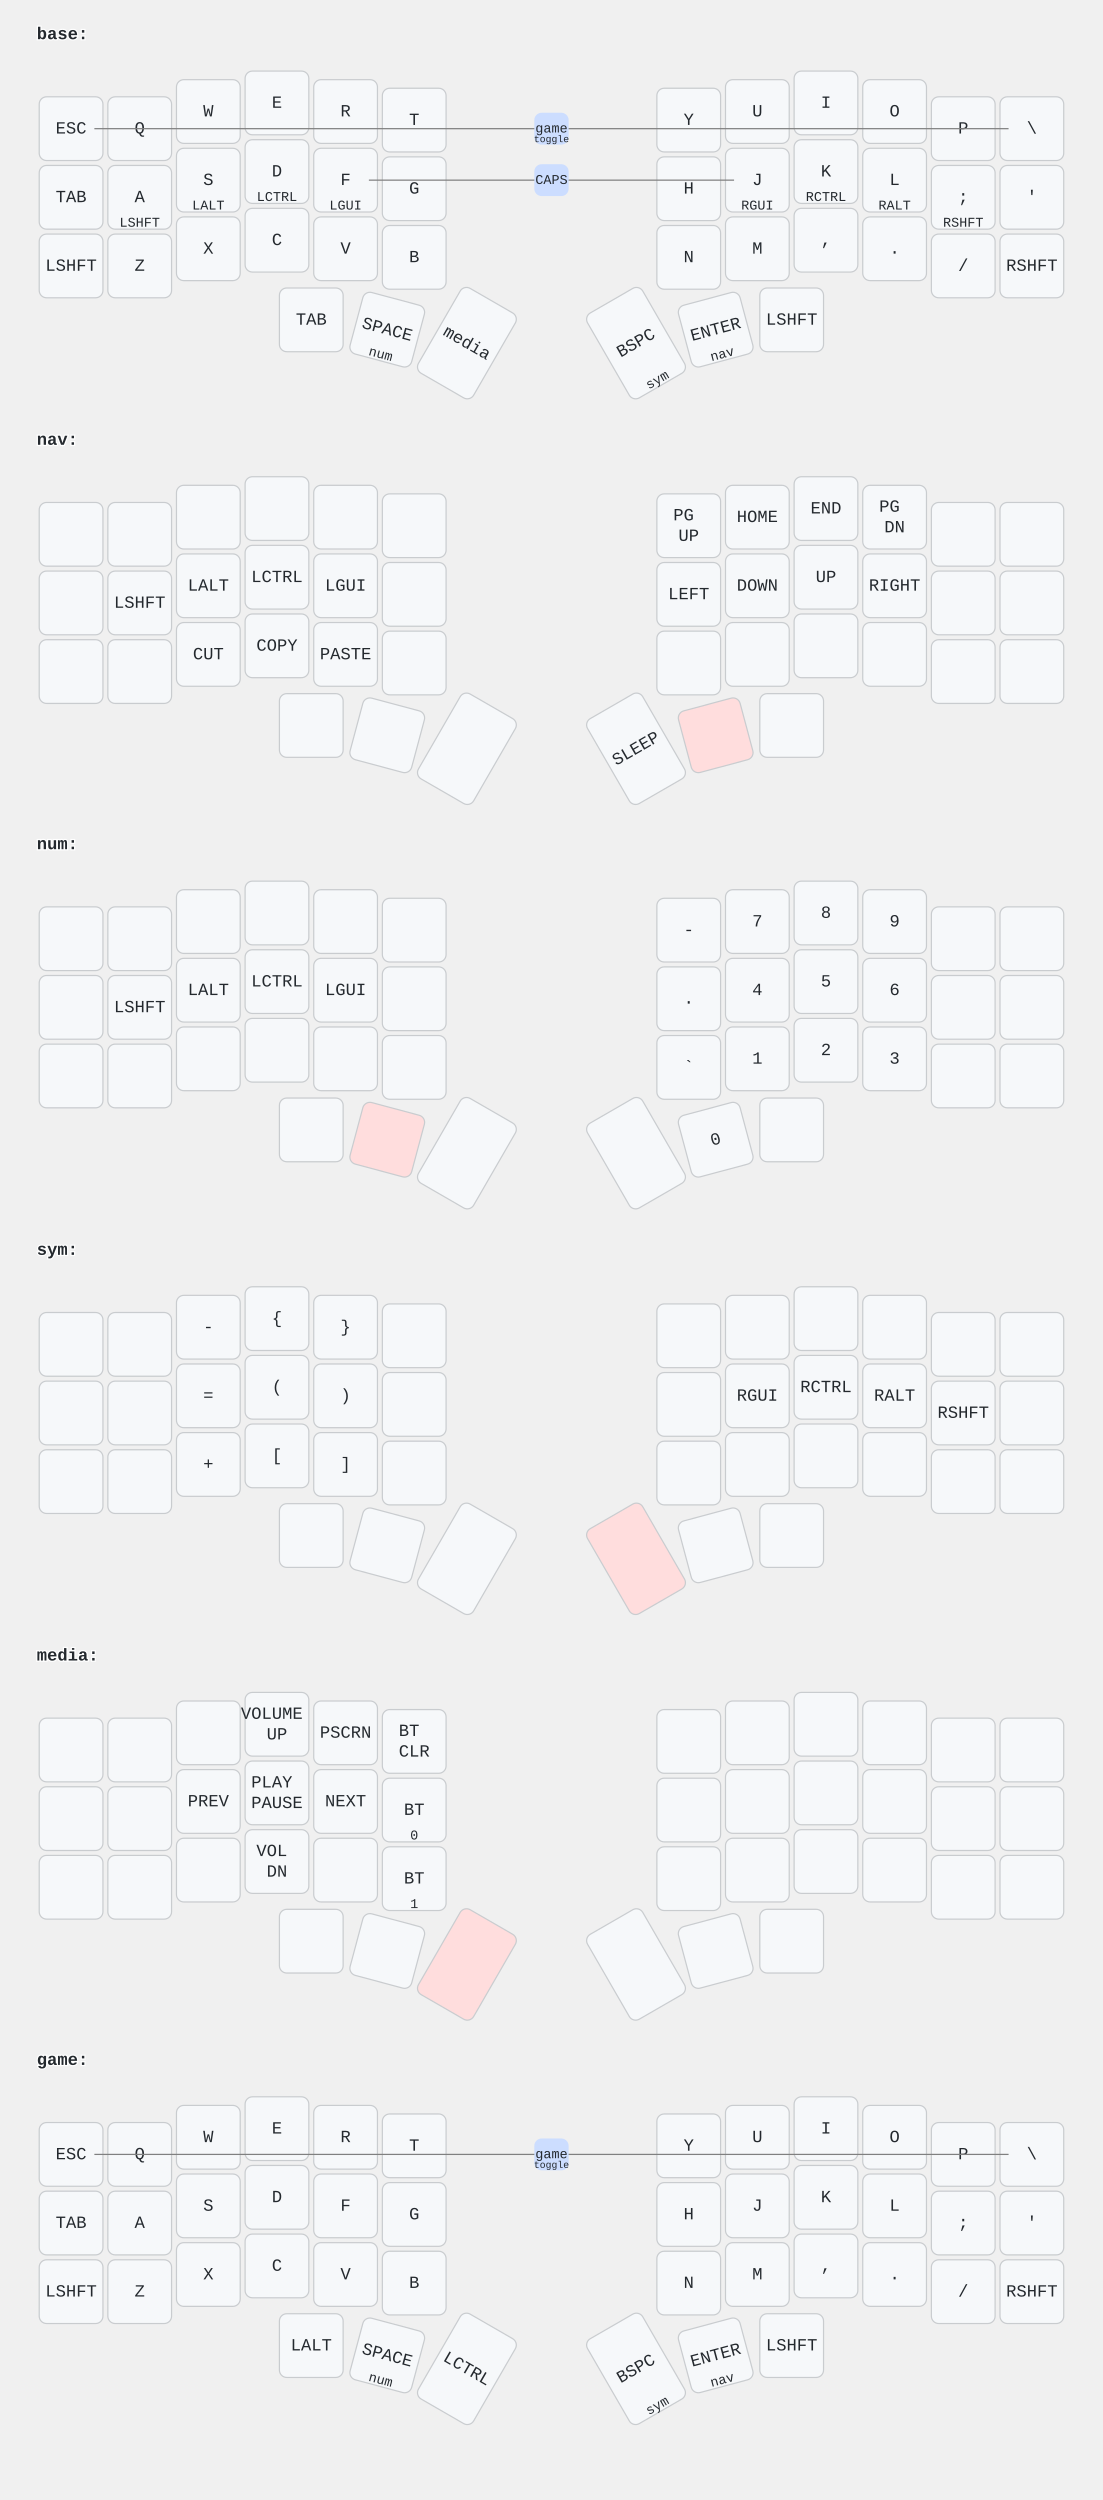
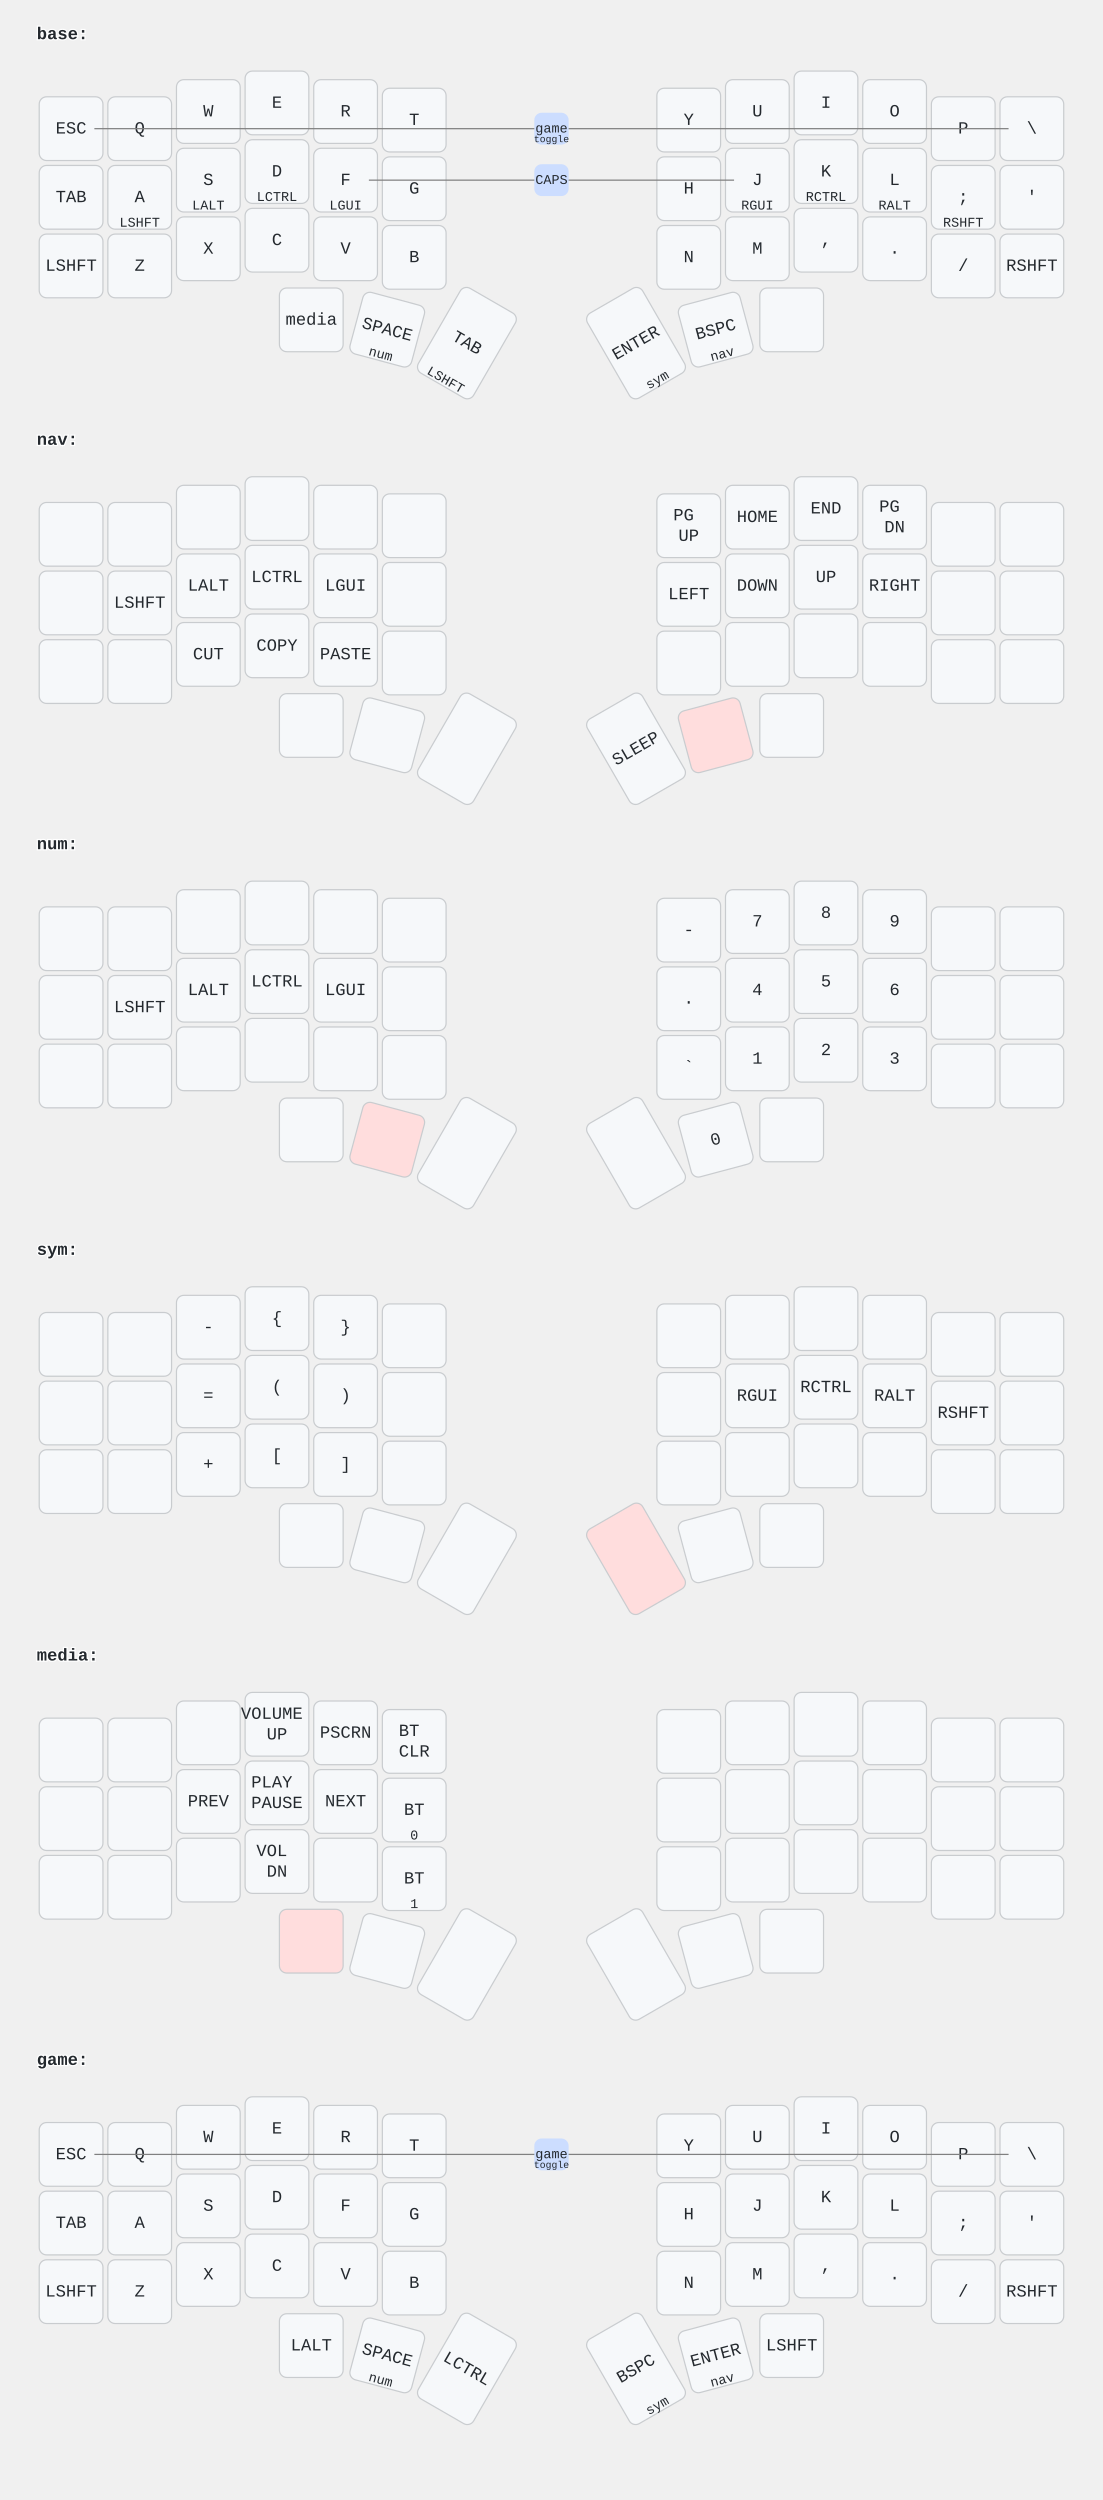
<svg xmlns="http://www.w3.org/2000/svg" width="900" height="2040" viewBox="0 0 900 2040" class="keymap">
  <style>/* inherit to force styles through use tags */
svg path {
    fill: inherit;
}

/* font and background color specifications */
svg.keymap {
    font-family: SFMono-Regular,Consolas,Liberation Mono,Menlo,monospace;
    font-size: 14px;
    font-kerning: normal;
    text-rendering: optimizeLegibility;
    fill: #24292e;
}

/* default key styling */
rect.key {
    fill: #f6f8fa;
    stroke: #c9cccf;
    stroke-width: 1;
}

/* default key side styling, only used is draw_key_sides is set */
rect.side {
    filter: brightness(90%);
}

/* color accent for combo boxes */
rect.combo, rect.combo-separate {
    fill: #cdf;
}

/* color accent for held keys */
rect.held, rect.combo.held {
    fill: #fdd;
}

/* color accent for ghost (optional) keys */
rect.ghost, rect.combo.ghost {
    stroke-dasharray: 4, 4;
    stroke-width: 2;
}

text {
    text-anchor: middle;
    dominant-baseline: middle;
}

/* styling for layer labels */
text.label {
    font-weight: bold;
    text-anchor: start;
    stroke: white;
    stroke-width: 2;
    paint-order: stroke;
}

/* styling for combo tap, and key hold/shifted label text */
text.combo, text.hold, text.shifted {
    font-size: 11px;
}

text.hold {
    text-anchor: middle;
    dominant-baseline: auto;
}

text.shifted {
    text-anchor: middle;
    dominant-baseline: hanging;
}

/* styling for hold/shifted label text in combo box */
text.combo.hold, text.combo.shifted {
    font-size: 8px;
}

/* lighter symbol for transparent keys */
text.trans {
    fill: #7b7e81;
}

/* styling for combo dendrons */
path.combo {
    stroke-width: 1;
    stroke: gray;
    fill: none;
}

/* Start Tabler Icons Cleanup */
/* cannot use height/width with glyphs */
.icon-tabler &gt; path {
    fill: inherit;
    stroke: inherit;
    stroke-width: 2;
}
/* hide tabler's default box */
.icon-tabler &gt; path[stroke="none"][fill="none"] {
    visibility: hidden;
}
/* End Tabler Icons Cleanup */
</style>
  <g transform="translate(30, 0)" class="layer-base">
    <text x="0" y="28" class="label">base:</text>
    <g transform="translate(0, 56)">
      <g transform="translate(28, 49)" class="key keypos-0">
        <rect rx="6" ry="6" x="-26" y="-26" width="52" height="52" class="key" />
        <text x="0" y="0" class="key tap">ESC</text>
      </g>
      <g transform="translate(84, 49)" class="key keypos-1">
        <rect rx="6" ry="6" x="-26" y="-26" width="52" height="52" class="key" />
        <text x="0" y="0" class="key tap">Q</text>
      </g>
      <g transform="translate(140, 35)" class="key keypos-2">
        <rect rx="6" ry="6" x="-26" y="-26" width="52" height="52" class="key" />
        <text x="0" y="0" class="key tap">W</text>
      </g>
      <g transform="translate(196, 28)" class="key keypos-3">
        <rect rx="6" ry="6" x="-26" y="-26" width="52" height="52" class="key" />
        <text x="0" y="0" class="key tap">E</text>
      </g>
      <g transform="translate(252, 35)" class="key keypos-4">
        <rect rx="6" ry="6" x="-26" y="-26" width="52" height="52" class="key" />
        <text x="0" y="0" class="key tap">R</text>
      </g>
      <g transform="translate(308, 42)" class="key keypos-5">
        <rect rx="6" ry="6" x="-26" y="-26" width="52" height="52" class="key" />
        <text x="0" y="0" class="key tap">T</text>
      </g>
      <g transform="translate(532, 42)" class="key keypos-6">
        <rect rx="6" ry="6" x="-26" y="-26" width="52" height="52" class="key" />
        <text x="0" y="0" class="key tap">Y</text>
      </g>
      <g transform="translate(588, 35)" class="key keypos-7">
        <rect rx="6" ry="6" x="-26" y="-26" width="52" height="52" class="key" />
        <text x="0" y="0" class="key tap">U</text>
      </g>
      <g transform="translate(644, 28)" class="key keypos-8">
        <rect rx="6" ry="6" x="-26" y="-26" width="52" height="52" class="key" />
        <text x="0" y="0" class="key tap">I</text>
      </g>
      <g transform="translate(700, 35)" class="key keypos-9">
        <rect rx="6" ry="6" x="-26" y="-26" width="52" height="52" class="key" />
        <text x="0" y="0" class="key tap">O</text>
      </g>
      <g transform="translate(756, 49)" class="key keypos-10">
        <rect rx="6" ry="6" x="-26" y="-26" width="52" height="52" class="key" />
        <text x="0" y="0" class="key tap">P</text>
      </g>
      <g transform="translate(812, 49)" class="key keypos-11">
        <rect rx="6" ry="6" x="-26" y="-26" width="52" height="52" class="key" />
        <text x="0" y="0" class="key tap">\</text>
      </g>
      <g transform="translate(28, 105)" class="key keypos-12">
        <rect rx="6" ry="6" x="-26" y="-26" width="52" height="52" class="key" />
        <text x="0" y="0" class="key tap">TAB</text>
      </g>
      <g transform="translate(84, 105)" class="key keypos-13">
        <rect rx="6" ry="6" x="-26" y="-26" width="52" height="52" class="key" />
        <text x="0" y="0" class="key tap">A</text>
        <text x="0" y="24" class="key hold">LSHFT</text>
      </g>
      <g transform="translate(140, 91)" class="key keypos-14">
        <rect rx="6" ry="6" x="-26" y="-26" width="52" height="52" class="key" />
        <text x="0" y="0" class="key tap">S</text>
        <text x="0" y="24" class="key hold">LALT</text>
      </g>
      <g transform="translate(196, 84)" class="key keypos-15">
        <rect rx="6" ry="6" x="-26" y="-26" width="52" height="52" class="key" />
        <text x="0" y="0" class="key tap">D</text>
        <text x="0" y="24" class="key hold">LCTRL</text>
      </g>
      <g transform="translate(252, 91)" class="key keypos-16">
        <rect rx="6" ry="6" x="-26" y="-26" width="52" height="52" class="key" />
        <text x="0" y="0" class="key tap">F</text>
        <text x="0" y="24" class="key hold">LGUI</text>
      </g>
      <g transform="translate(308, 98)" class="key keypos-17">
        <rect rx="6" ry="6" x="-26" y="-26" width="52" height="52" class="key" />
        <text x="0" y="0" class="key tap">G</text>
      </g>
      <g transform="translate(532, 98)" class="key keypos-18">
        <rect rx="6" ry="6" x="-26" y="-26" width="52" height="52" class="key" />
        <text x="0" y="0" class="key tap">H</text>
      </g>
      <g transform="translate(588, 91)" class="key keypos-19">
        <rect rx="6" ry="6" x="-26" y="-26" width="52" height="52" class="key" />
        <text x="0" y="0" class="key tap">J</text>
        <text x="0" y="24" class="key hold">RGUI</text>
      </g>
      <g transform="translate(644, 84)" class="key keypos-20">
        <rect rx="6" ry="6" x="-26" y="-26" width="52" height="52" class="key" />
        <text x="0" y="0" class="key tap">K</text>
        <text x="0" y="24" class="key hold">RCTRL</text>
      </g>
      <g transform="translate(700, 91)" class="key keypos-21">
        <rect rx="6" ry="6" x="-26" y="-26" width="52" height="52" class="key" />
        <text x="0" y="0" class="key tap">L</text>
        <text x="0" y="24" class="key hold">RALT</text>
      </g>
      <g transform="translate(756, 105)" class="key keypos-22">
        <rect rx="6" ry="6" x="-26" y="-26" width="52" height="52" class="key" />
        <text x="0" y="0" class="key tap">;</text>
        <text x="0" y="24" class="key hold">RSHFT</text>
      </g>
      <g transform="translate(812, 105)" class="key keypos-23">
        <rect rx="6" ry="6" x="-26" y="-26" width="52" height="52" class="key" />
        <text x="0" y="0" class="key tap">'</text>
      </g>
      <g transform="translate(28, 161)" class="key keypos-24">
        <rect rx="6" ry="6" x="-26" y="-26" width="52" height="52" class="key" />
        <text x="0" y="0" class="key tap">LSHFT</text>
      </g>
      <g transform="translate(84, 161)" class="key keypos-25">
        <rect rx="6" ry="6" x="-26" y="-26" width="52" height="52" class="key" />
        <text x="0" y="0" class="key tap">Z</text>
      </g>
      <g transform="translate(140, 147)" class="key keypos-26">
        <rect rx="6" ry="6" x="-26" y="-26" width="52" height="52" class="key" />
        <text x="0" y="0" class="key tap">X</text>
      </g>
      <g transform="translate(196, 140)" class="key keypos-27">
        <rect rx="6" ry="6" x="-26" y="-26" width="52" height="52" class="key" />
        <text x="0" y="0" class="key tap">C</text>
      </g>
      <g transform="translate(252, 147)" class="key keypos-28">
        <rect rx="6" ry="6" x="-26" y="-26" width="52" height="52" class="key" />
        <text x="0" y="0" class="key tap">V</text>
      </g>
      <g transform="translate(308, 154)" class="key keypos-29">
        <rect rx="6" ry="6" x="-26" y="-26" width="52" height="52" class="key" />
        <text x="0" y="0" class="key tap">B</text>
      </g>
      <g transform="translate(532, 154)" class="key keypos-30">
        <rect rx="6" ry="6" x="-26" y="-26" width="52" height="52" class="key" />
        <text x="0" y="0" class="key tap">N</text>
      </g>
      <g transform="translate(588, 147)" class="key keypos-31">
        <rect rx="6" ry="6" x="-26" y="-26" width="52" height="52" class="key" />
        <text x="0" y="0" class="key tap">M</text>
      </g>
      <g transform="translate(644, 140)" class="key keypos-32">
        <rect rx="6" ry="6" x="-26" y="-26" width="52" height="52" class="key" />
        <text x="0" y="0" class="key tap">,</text>
      </g>
      <g transform="translate(700, 147)" class="key keypos-33">
        <rect rx="6" ry="6" x="-26" y="-26" width="52" height="52" class="key" />
        <text x="0" y="0" class="key tap">.</text>
      </g>
      <g transform="translate(756, 161)" class="key keypos-34">
        <rect rx="6" ry="6" x="-26" y="-26" width="52" height="52" class="key" />
        <text x="0" y="0" class="key tap">/</text>
      </g>
      <g transform="translate(812, 161)" class="key keypos-35">
        <rect rx="6" ry="6" x="-26" y="-26" width="52" height="52" class="key" />
        <text x="0" y="0" class="key tap">RSHFT</text>
      </g>
      <g transform="translate(224, 205)" class="key keypos-36">
        <rect rx="6" ry="6" x="-26" y="-26" width="52" height="52" class="key" />
-         <text x="0" y="0" class="key tap">TAB</text>
+         <text x="0" y="0" class="key tap">media</text>
      </g>
      <g transform="translate(286, 213) rotate(15.0)" class="key keypos-37">
        <rect rx="6" ry="6" x="-26" y="-26" width="52" height="52" class="key" />
        <text x="0" y="0" class="key tap">SPACE</text>
        <text x="0" y="24" class="key hold">num</text>
      </g>
      <g transform="translate(351, 224) rotate(30.0)" class="key keypos-38">
        <rect rx="6" ry="6" x="-26" y="-40" width="52" height="80" class="key" />
-         <text x="0" y="0" class="key tap">media</text>
+         <text x="0" y="0" class="key tap">TAB</text>
+         <text x="0" y="38" class="key hold">LSHFT</text>
      </g>
      <g transform="translate(489, 224) rotate(-30.0)" class="key keypos-39">
        <rect rx="6" ry="6" x="-26" y="-40" width="52" height="80" class="key" />
+         <text x="0" y="0" class="key tap">ENTER</text>
+         <text x="0" y="38" class="key hold">sym</text>
+       </g>
+       <g transform="translate(554, 213) rotate(-15.0)" class="key keypos-40">
+         <rect rx="6" ry="6" x="-26" y="-26" width="52" height="52" class="key" />
        <text x="0" y="0" class="key tap">BSPC</text>
-         <text x="0" y="38" class="key hold">sym</text>
-       </g>
-       <g transform="translate(554, 213) rotate(-15.0)" class="key keypos-40">
-         <rect rx="6" ry="6" x="-26" y="-26" width="52" height="52" class="key" />
-         <text x="0" y="0" class="key tap">ENTER</text>
        <text x="0" y="24" class="key hold">nav</text>
      </g>
      <g transform="translate(616, 205)" class="key keypos-41">
        <rect rx="6" ry="6" x="-26" y="-26" width="52" height="52" class="key" />
-         <text x="0" y="0" class="key tap">LSHFT</text>
      </g>
      <g class="combo combopos-0">
        <path d="M420,91 l-149,0" class="combo" />
        <path d="M420,91 l149,0" class="combo" />
        <rect rx="6" ry="6" x="406" y="78" width="28" height="26" class="combo" />
        <text x="420" y="91" class="combo tap">CAPS</text>
      </g>
      <g class="combo combopos-1">
        <path d="M420,49 l-373,0" class="combo" />
        <path d="M420,49 l373,0" class="combo" />
        <rect rx="6" ry="6" x="406" y="36" width="28" height="26" class="combo" />
        <text x="420" y="49" class="combo tap">game</text>
        <text x="420" y="60" class="combo hold">toggle</text>
      </g>
    </g>
  </g>
  <g transform="translate(30, 331)" class="layer-nav">
    <text x="0" y="28" class="label">nav:</text>
    <g transform="translate(0, 56)">
      <g transform="translate(28, 49)" class="key keypos-0">
        <rect rx="6" ry="6" x="-26" y="-26" width="52" height="52" class="key" />
      </g>
      <g transform="translate(84, 49)" class="key keypos-1">
        <rect rx="6" ry="6" x="-26" y="-26" width="52" height="52" class="key" />
      </g>
      <g transform="translate(140, 35)" class="key keypos-2">
        <rect rx="6" ry="6" x="-26" y="-26" width="52" height="52" class="key" />
      </g>
      <g transform="translate(196, 28)" class="key keypos-3">
        <rect rx="6" ry="6" x="-26" y="-26" width="52" height="52" class="key" />
      </g>
      <g transform="translate(252, 35)" class="key keypos-4">
        <rect rx="6" ry="6" x="-26" y="-26" width="52" height="52" class="key" />
      </g>
      <g transform="translate(308, 42)" class="key keypos-5">
        <rect rx="6" ry="6" x="-26" y="-26" width="52" height="52" class="key" />
      </g>
      <g transform="translate(532, 42)" class="key keypos-6">
        <rect rx="6" ry="6" x="-26" y="-26" width="52" height="52" class="key" />
        <text x="0" y="0" class="key tap">
          <tspan x="0" dy="-0.6em">PG</tspan>
          <tspan x="0" dy="1.2em">UP</tspan>
        </text>
      </g>
      <g transform="translate(588, 35)" class="key keypos-7">
        <rect rx="6" ry="6" x="-26" y="-26" width="52" height="52" class="key" />
        <text x="0" y="0" class="key tap">HOME</text>
      </g>
      <g transform="translate(644, 28)" class="key keypos-8">
        <rect rx="6" ry="6" x="-26" y="-26" width="52" height="52" class="key" />
        <text x="0" y="0" class="key tap">END</text>
      </g>
      <g transform="translate(700, 35)" class="key keypos-9">
        <rect rx="6" ry="6" x="-26" y="-26" width="52" height="52" class="key" />
        <text x="0" y="0" class="key tap">
          <tspan x="0" dy="-0.6em">PG</tspan>
          <tspan x="0" dy="1.2em">DN</tspan>
        </text>
      </g>
      <g transform="translate(756, 49)" class="key keypos-10">
        <rect rx="6" ry="6" x="-26" y="-26" width="52" height="52" class="key" />
      </g>
      <g transform="translate(812, 49)" class="key keypos-11">
        <rect rx="6" ry="6" x="-26" y="-26" width="52" height="52" class="key" />
      </g>
      <g transform="translate(28, 105)" class="key keypos-12">
        <rect rx="6" ry="6" x="-26" y="-26" width="52" height="52" class="key" />
      </g>
      <g transform="translate(84, 105)" class="key keypos-13">
        <rect rx="6" ry="6" x="-26" y="-26" width="52" height="52" class="key" />
        <text x="0" y="0" class="key tap">LSHFT</text>
      </g>
      <g transform="translate(140, 91)" class="key keypos-14">
        <rect rx="6" ry="6" x="-26" y="-26" width="52" height="52" class="key" />
        <text x="0" y="0" class="key tap">LALT</text>
      </g>
      <g transform="translate(196, 84)" class="key keypos-15">
        <rect rx="6" ry="6" x="-26" y="-26" width="52" height="52" class="key" />
        <text x="0" y="0" class="key tap">LCTRL</text>
      </g>
      <g transform="translate(252, 91)" class="key keypos-16">
        <rect rx="6" ry="6" x="-26" y="-26" width="52" height="52" class="key" />
        <text x="0" y="0" class="key tap">LGUI</text>
      </g>
      <g transform="translate(308, 98)" class="key keypos-17">
        <rect rx="6" ry="6" x="-26" y="-26" width="52" height="52" class="key" />
      </g>
      <g transform="translate(532, 98)" class="key keypos-18">
        <rect rx="6" ry="6" x="-26" y="-26" width="52" height="52" class="key" />
        <text x="0" y="0" class="key tap">LEFT</text>
      </g>
      <g transform="translate(588, 91)" class="key keypos-19">
        <rect rx="6" ry="6" x="-26" y="-26" width="52" height="52" class="key" />
        <text x="0" y="0" class="key tap">DOWN</text>
      </g>
      <g transform="translate(644, 84)" class="key keypos-20">
        <rect rx="6" ry="6" x="-26" y="-26" width="52" height="52" class="key" />
        <text x="0" y="0" class="key tap">UP</text>
      </g>
      <g transform="translate(700, 91)" class="key keypos-21">
        <rect rx="6" ry="6" x="-26" y="-26" width="52" height="52" class="key" />
        <text x="0" y="0" class="key tap">RIGHT</text>
      </g>
      <g transform="translate(756, 105)" class="key keypos-22">
        <rect rx="6" ry="6" x="-26" y="-26" width="52" height="52" class="key" />
      </g>
      <g transform="translate(812, 105)" class="key keypos-23">
        <rect rx="6" ry="6" x="-26" y="-26" width="52" height="52" class="key" />
      </g>
      <g transform="translate(28, 161)" class="key keypos-24">
        <rect rx="6" ry="6" x="-26" y="-26" width="52" height="52" class="key" />
      </g>
      <g transform="translate(84, 161)" class="key keypos-25">
        <rect rx="6" ry="6" x="-26" y="-26" width="52" height="52" class="key" />
      </g>
      <g transform="translate(140, 147)" class="key keypos-26">
        <rect rx="6" ry="6" x="-26" y="-26" width="52" height="52" class="key" />
        <text x="0" y="0" class="key tap">CUT</text>
      </g>
      <g transform="translate(196, 140)" class="key keypos-27">
        <rect rx="6" ry="6" x="-26" y="-26" width="52" height="52" class="key" />
        <text x="0" y="0" class="key tap">COPY</text>
      </g>
      <g transform="translate(252, 147)" class="key keypos-28">
        <rect rx="6" ry="6" x="-26" y="-26" width="52" height="52" class="key" />
        <text x="0" y="0" class="key tap">PASTE</text>
      </g>
      <g transform="translate(308, 154)" class="key keypos-29">
        <rect rx="6" ry="6" x="-26" y="-26" width="52" height="52" class="key" />
      </g>
      <g transform="translate(532, 154)" class="key keypos-30">
        <rect rx="6" ry="6" x="-26" y="-26" width="52" height="52" class="key" />
      </g>
      <g transform="translate(588, 147)" class="key keypos-31">
        <rect rx="6" ry="6" x="-26" y="-26" width="52" height="52" class="key" />
      </g>
      <g transform="translate(644, 140)" class="key keypos-32">
        <rect rx="6" ry="6" x="-26" y="-26" width="52" height="52" class="key" />
      </g>
      <g transform="translate(700, 147)" class="key keypos-33">
        <rect rx="6" ry="6" x="-26" y="-26" width="52" height="52" class="key" />
      </g>
      <g transform="translate(756, 161)" class="key keypos-34">
        <rect rx="6" ry="6" x="-26" y="-26" width="52" height="52" class="key" />
      </g>
      <g transform="translate(812, 161)" class="key keypos-35">
        <rect rx="6" ry="6" x="-26" y="-26" width="52" height="52" class="key" />
      </g>
      <g transform="translate(224, 205)" class="key keypos-36">
        <rect rx="6" ry="6" x="-26" y="-26" width="52" height="52" class="key" />
      </g>
      <g transform="translate(286, 213) rotate(15.0)" class="key keypos-37">
        <rect rx="6" ry="6" x="-26" y="-26" width="52" height="52" class="key" />
      </g>
      <g transform="translate(351, 224) rotate(30.0)" class="key keypos-38">
        <rect rx="6" ry="6" x="-26" y="-40" width="52" height="80" class="key" />
      </g>
      <g transform="translate(489, 224) rotate(-30.0)" class="key keypos-39">
        <rect rx="6" ry="6" x="-26" y="-40" width="52" height="80" class="key" />
        <text x="0" y="0" class="key tap">SLEEP</text>
      </g>
      <g transform="translate(554, 213) rotate(-15.0)" class="key held keypos-40">
        <rect rx="6" ry="6" x="-26" y="-26" width="52" height="52" class="key held" />
      </g>
      <g transform="translate(616, 205)" class="key keypos-41">
        <rect rx="6" ry="6" x="-26" y="-26" width="52" height="52" class="key" />
      </g>
    </g>
  </g>
  <g transform="translate(30, 661)" class="layer-num">
    <text x="0" y="28" class="label">num:</text>
    <g transform="translate(0, 56)">
      <g transform="translate(28, 49)" class="key keypos-0">
        <rect rx="6" ry="6" x="-26" y="-26" width="52" height="52" class="key" />
      </g>
      <g transform="translate(84, 49)" class="key keypos-1">
        <rect rx="6" ry="6" x="-26" y="-26" width="52" height="52" class="key" />
      </g>
      <g transform="translate(140, 35)" class="key keypos-2">
        <rect rx="6" ry="6" x="-26" y="-26" width="52" height="52" class="key" />
      </g>
      <g transform="translate(196, 28)" class="key keypos-3">
        <rect rx="6" ry="6" x="-26" y="-26" width="52" height="52" class="key" />
      </g>
      <g transform="translate(252, 35)" class="key keypos-4">
        <rect rx="6" ry="6" x="-26" y="-26" width="52" height="52" class="key" />
      </g>
      <g transform="translate(308, 42)" class="key keypos-5">
        <rect rx="6" ry="6" x="-26" y="-26" width="52" height="52" class="key" />
      </g>
      <g transform="translate(532, 42)" class="key keypos-6">
        <rect rx="6" ry="6" x="-26" y="-26" width="52" height="52" class="key" />
        <text x="0" y="0" class="key tap">-</text>
      </g>
      <g transform="translate(588, 35)" class="key keypos-7">
        <rect rx="6" ry="6" x="-26" y="-26" width="52" height="52" class="key" />
        <text x="0" y="0" class="key tap">7</text>
      </g>
      <g transform="translate(644, 28)" class="key keypos-8">
        <rect rx="6" ry="6" x="-26" y="-26" width="52" height="52" class="key" />
        <text x="0" y="0" class="key tap">8</text>
      </g>
      <g transform="translate(700, 35)" class="key keypos-9">
        <rect rx="6" ry="6" x="-26" y="-26" width="52" height="52" class="key" />
        <text x="0" y="0" class="key tap">9</text>
      </g>
      <g transform="translate(756, 49)" class="key keypos-10">
        <rect rx="6" ry="6" x="-26" y="-26" width="52" height="52" class="key" />
      </g>
      <g transform="translate(812, 49)" class="key keypos-11">
        <rect rx="6" ry="6" x="-26" y="-26" width="52" height="52" class="key" />
      </g>
      <g transform="translate(28, 105)" class="key keypos-12">
        <rect rx="6" ry="6" x="-26" y="-26" width="52" height="52" class="key" />
      </g>
      <g transform="translate(84, 105)" class="key keypos-13">
        <rect rx="6" ry="6" x="-26" y="-26" width="52" height="52" class="key" />
        <text x="0" y="0" class="key tap">LSHFT</text>
      </g>
      <g transform="translate(140, 91)" class="key keypos-14">
        <rect rx="6" ry="6" x="-26" y="-26" width="52" height="52" class="key" />
        <text x="0" y="0" class="key tap">LALT</text>
      </g>
      <g transform="translate(196, 84)" class="key keypos-15">
        <rect rx="6" ry="6" x="-26" y="-26" width="52" height="52" class="key" />
        <text x="0" y="0" class="key tap">LCTRL</text>
      </g>
      <g transform="translate(252, 91)" class="key keypos-16">
        <rect rx="6" ry="6" x="-26" y="-26" width="52" height="52" class="key" />
        <text x="0" y="0" class="key tap">LGUI</text>
      </g>
      <g transform="translate(308, 98)" class="key keypos-17">
        <rect rx="6" ry="6" x="-26" y="-26" width="52" height="52" class="key" />
      </g>
      <g transform="translate(532, 98)" class="key keypos-18">
        <rect rx="6" ry="6" x="-26" y="-26" width="52" height="52" class="key" />
        <text x="0" y="0" class="key tap">.</text>
      </g>
      <g transform="translate(588, 91)" class="key keypos-19">
        <rect rx="6" ry="6" x="-26" y="-26" width="52" height="52" class="key" />
        <text x="0" y="0" class="key tap">4</text>
      </g>
      <g transform="translate(644, 84)" class="key keypos-20">
        <rect rx="6" ry="6" x="-26" y="-26" width="52" height="52" class="key" />
        <text x="0" y="0" class="key tap">5</text>
      </g>
      <g transform="translate(700, 91)" class="key keypos-21">
        <rect rx="6" ry="6" x="-26" y="-26" width="52" height="52" class="key" />
        <text x="0" y="0" class="key tap">6</text>
      </g>
      <g transform="translate(756, 105)" class="key keypos-22">
        <rect rx="6" ry="6" x="-26" y="-26" width="52" height="52" class="key" />
      </g>
      <g transform="translate(812, 105)" class="key keypos-23">
        <rect rx="6" ry="6" x="-26" y="-26" width="52" height="52" class="key" />
      </g>
      <g transform="translate(28, 161)" class="key keypos-24">
        <rect rx="6" ry="6" x="-26" y="-26" width="52" height="52" class="key" />
      </g>
      <g transform="translate(84, 161)" class="key keypos-25">
        <rect rx="6" ry="6" x="-26" y="-26" width="52" height="52" class="key" />
      </g>
      <g transform="translate(140, 147)" class="key keypos-26">
        <rect rx="6" ry="6" x="-26" y="-26" width="52" height="52" class="key" />
      </g>
      <g transform="translate(196, 140)" class="key keypos-27">
        <rect rx="6" ry="6" x="-26" y="-26" width="52" height="52" class="key" />
      </g>
      <g transform="translate(252, 147)" class="key keypos-28">
        <rect rx="6" ry="6" x="-26" y="-26" width="52" height="52" class="key" />
      </g>
      <g transform="translate(308, 154)" class="key keypos-29">
        <rect rx="6" ry="6" x="-26" y="-26" width="52" height="52" class="key" />
      </g>
      <g transform="translate(532, 154)" class="key keypos-30">
        <rect rx="6" ry="6" x="-26" y="-26" width="52" height="52" class="key" />
        <text x="0" y="0" class="key tap">`</text>
      </g>
      <g transform="translate(588, 147)" class="key keypos-31">
        <rect rx="6" ry="6" x="-26" y="-26" width="52" height="52" class="key" />
        <text x="0" y="0" class="key tap">1</text>
      </g>
      <g transform="translate(644, 140)" class="key keypos-32">
        <rect rx="6" ry="6" x="-26" y="-26" width="52" height="52" class="key" />
        <text x="0" y="0" class="key tap">2</text>
      </g>
      <g transform="translate(700, 147)" class="key keypos-33">
        <rect rx="6" ry="6" x="-26" y="-26" width="52" height="52" class="key" />
        <text x="0" y="0" class="key tap">3</text>
      </g>
      <g transform="translate(756, 161)" class="key keypos-34">
        <rect rx="6" ry="6" x="-26" y="-26" width="52" height="52" class="key" />
      </g>
      <g transform="translate(812, 161)" class="key keypos-35">
        <rect rx="6" ry="6" x="-26" y="-26" width="52" height="52" class="key" />
      </g>
      <g transform="translate(224, 205)" class="key keypos-36">
        <rect rx="6" ry="6" x="-26" y="-26" width="52" height="52" class="key" />
      </g>
      <g transform="translate(286, 213) rotate(15.0)" class="key held keypos-37">
        <rect rx="6" ry="6" x="-26" y="-26" width="52" height="52" class="key held" />
      </g>
      <g transform="translate(351, 224) rotate(30.0)" class="key keypos-38">
        <rect rx="6" ry="6" x="-26" y="-40" width="52" height="80" class="key" />
      </g>
      <g transform="translate(489, 224) rotate(-30.0)" class="key keypos-39">
        <rect rx="6" ry="6" x="-26" y="-40" width="52" height="80" class="key" />
      </g>
      <g transform="translate(554, 213) rotate(-15.0)" class="key keypos-40">
        <rect rx="6" ry="6" x="-26" y="-26" width="52" height="52" class="key" />
        <text x="0" y="0" class="key tap">0</text>
      </g>
      <g transform="translate(616, 205)" class="key keypos-41">
        <rect rx="6" ry="6" x="-26" y="-26" width="52" height="52" class="key" />
      </g>
    </g>
  </g>
  <g transform="translate(30, 992)" class="layer-sym">
    <text x="0" y="28" class="label">sym:</text>
    <g transform="translate(0, 56)">
      <g transform="translate(28, 49)" class="key keypos-0">
        <rect rx="6" ry="6" x="-26" y="-26" width="52" height="52" class="key" />
      </g>
      <g transform="translate(84, 49)" class="key keypos-1">
        <rect rx="6" ry="6" x="-26" y="-26" width="52" height="52" class="key" />
      </g>
      <g transform="translate(140, 35)" class="key keypos-2">
        <rect rx="6" ry="6" x="-26" y="-26" width="52" height="52" class="key" />
        <text x="0" y="0" class="key tap">-</text>
      </g>
      <g transform="translate(196, 28)" class="key keypos-3">
        <rect rx="6" ry="6" x="-26" y="-26" width="52" height="52" class="key" />
        <text x="0" y="0" class="key tap">{</text>
      </g>
      <g transform="translate(252, 35)" class="key keypos-4">
        <rect rx="6" ry="6" x="-26" y="-26" width="52" height="52" class="key" />
        <text x="0" y="0" class="key tap">}</text>
      </g>
      <g transform="translate(308, 42)" class="key keypos-5">
        <rect rx="6" ry="6" x="-26" y="-26" width="52" height="52" class="key" />
      </g>
      <g transform="translate(532, 42)" class="key keypos-6">
        <rect rx="6" ry="6" x="-26" y="-26" width="52" height="52" class="key" />
      </g>
      <g transform="translate(588, 35)" class="key keypos-7">
        <rect rx="6" ry="6" x="-26" y="-26" width="52" height="52" class="key" />
      </g>
      <g transform="translate(644, 28)" class="key keypos-8">
        <rect rx="6" ry="6" x="-26" y="-26" width="52" height="52" class="key" />
      </g>
      <g transform="translate(700, 35)" class="key keypos-9">
        <rect rx="6" ry="6" x="-26" y="-26" width="52" height="52" class="key" />
      </g>
      <g transform="translate(756, 49)" class="key keypos-10">
        <rect rx="6" ry="6" x="-26" y="-26" width="52" height="52" class="key" />
      </g>
      <g transform="translate(812, 49)" class="key keypos-11">
        <rect rx="6" ry="6" x="-26" y="-26" width="52" height="52" class="key" />
      </g>
      <g transform="translate(28, 105)" class="key keypos-12">
        <rect rx="6" ry="6" x="-26" y="-26" width="52" height="52" class="key" />
      </g>
      <g transform="translate(84, 105)" class="key keypos-13">
        <rect rx="6" ry="6" x="-26" y="-26" width="52" height="52" class="key" />
      </g>
      <g transform="translate(140, 91)" class="key keypos-14">
        <rect rx="6" ry="6" x="-26" y="-26" width="52" height="52" class="key" />
        <text x="0" y="0" class="key tap">=</text>
      </g>
      <g transform="translate(196, 84)" class="key keypos-15">
        <rect rx="6" ry="6" x="-26" y="-26" width="52" height="52" class="key" />
        <text x="0" y="0" class="key tap">(</text>
      </g>
      <g transform="translate(252, 91)" class="key keypos-16">
        <rect rx="6" ry="6" x="-26" y="-26" width="52" height="52" class="key" />
        <text x="0" y="0" class="key tap">)</text>
      </g>
      <g transform="translate(308, 98)" class="key keypos-17">
        <rect rx="6" ry="6" x="-26" y="-26" width="52" height="52" class="key" />
      </g>
      <g transform="translate(532, 98)" class="key keypos-18">
        <rect rx="6" ry="6" x="-26" y="-26" width="52" height="52" class="key" />
      </g>
      <g transform="translate(588, 91)" class="key keypos-19">
        <rect rx="6" ry="6" x="-26" y="-26" width="52" height="52" class="key" />
        <text x="0" y="0" class="key tap">RGUI</text>
      </g>
      <g transform="translate(644, 84)" class="key keypos-20">
        <rect rx="6" ry="6" x="-26" y="-26" width="52" height="52" class="key" />
        <text x="0" y="0" class="key tap">RCTRL</text>
      </g>
      <g transform="translate(700, 91)" class="key keypos-21">
        <rect rx="6" ry="6" x="-26" y="-26" width="52" height="52" class="key" />
        <text x="0" y="0" class="key tap">RALT</text>
      </g>
      <g transform="translate(756, 105)" class="key keypos-22">
        <rect rx="6" ry="6" x="-26" y="-26" width="52" height="52" class="key" />
        <text x="0" y="0" class="key tap">RSHFT</text>
      </g>
      <g transform="translate(812, 105)" class="key keypos-23">
        <rect rx="6" ry="6" x="-26" y="-26" width="52" height="52" class="key" />
      </g>
      <g transform="translate(28, 161)" class="key keypos-24">
        <rect rx="6" ry="6" x="-26" y="-26" width="52" height="52" class="key" />
      </g>
      <g transform="translate(84, 161)" class="key keypos-25">
        <rect rx="6" ry="6" x="-26" y="-26" width="52" height="52" class="key" />
      </g>
      <g transform="translate(140, 147)" class="key keypos-26">
        <rect rx="6" ry="6" x="-26" y="-26" width="52" height="52" class="key" />
        <text x="0" y="0" class="key tap">+</text>
      </g>
      <g transform="translate(196, 140)" class="key keypos-27">
        <rect rx="6" ry="6" x="-26" y="-26" width="52" height="52" class="key" />
        <text x="0" y="0" class="key tap">[</text>
      </g>
      <g transform="translate(252, 147)" class="key keypos-28">
        <rect rx="6" ry="6" x="-26" y="-26" width="52" height="52" class="key" />
        <text x="0" y="0" class="key tap">]</text>
      </g>
      <g transform="translate(308, 154)" class="key keypos-29">
        <rect rx="6" ry="6" x="-26" y="-26" width="52" height="52" class="key" />
      </g>
      <g transform="translate(532, 154)" class="key keypos-30">
        <rect rx="6" ry="6" x="-26" y="-26" width="52" height="52" class="key" />
      </g>
      <g transform="translate(588, 147)" class="key keypos-31">
        <rect rx="6" ry="6" x="-26" y="-26" width="52" height="52" class="key" />
      </g>
      <g transform="translate(644, 140)" class="key keypos-32">
        <rect rx="6" ry="6" x="-26" y="-26" width="52" height="52" class="key" />
      </g>
      <g transform="translate(700, 147)" class="key keypos-33">
        <rect rx="6" ry="6" x="-26" y="-26" width="52" height="52" class="key" />
      </g>
      <g transform="translate(756, 161)" class="key keypos-34">
        <rect rx="6" ry="6" x="-26" y="-26" width="52" height="52" class="key" />
      </g>
      <g transform="translate(812, 161)" class="key keypos-35">
        <rect rx="6" ry="6" x="-26" y="-26" width="52" height="52" class="key" />
      </g>
      <g transform="translate(224, 205)" class="key keypos-36">
        <rect rx="6" ry="6" x="-26" y="-26" width="52" height="52" class="key" />
      </g>
      <g transform="translate(286, 213) rotate(15.0)" class="key keypos-37">
        <rect rx="6" ry="6" x="-26" y="-26" width="52" height="52" class="key" />
      </g>
      <g transform="translate(351, 224) rotate(30.0)" class="key keypos-38">
        <rect rx="6" ry="6" x="-26" y="-40" width="52" height="80" class="key" />
      </g>
      <g transform="translate(489, 224) rotate(-30.0)" class="key held keypos-39">
        <rect rx="6" ry="6" x="-26" y="-40" width="52" height="80" class="key held" />
      </g>
      <g transform="translate(554, 213) rotate(-15.0)" class="key keypos-40">
        <rect rx="6" ry="6" x="-26" y="-26" width="52" height="52" class="key" />
      </g>
      <g transform="translate(616, 205)" class="key keypos-41">
        <rect rx="6" ry="6" x="-26" y="-26" width="52" height="52" class="key" />
      </g>
    </g>
  </g>
  <g transform="translate(30, 1323)" class="layer-media">
    <text x="0" y="28" class="label">media:</text>
    <g transform="translate(0, 56)">
      <g transform="translate(28, 49)" class="key keypos-0">
        <rect rx="6" ry="6" x="-26" y="-26" width="52" height="52" class="key" />
      </g>
      <g transform="translate(84, 49)" class="key keypos-1">
        <rect rx="6" ry="6" x="-26" y="-26" width="52" height="52" class="key" />
      </g>
      <g transform="translate(140, 35)" class="key keypos-2">
        <rect rx="6" ry="6" x="-26" y="-26" width="52" height="52" class="key" />
      </g>
      <g transform="translate(196, 28)" class="key keypos-3">
        <rect rx="6" ry="6" x="-26" y="-26" width="52" height="52" class="key" />
        <text x="0" y="0" class="key tap">
          <tspan x="0" dy="-0.6em">VOLUME</tspan>
          <tspan x="0" dy="1.2em">UP</tspan>
        </text>
      </g>
      <g transform="translate(252, 35)" class="key keypos-4">
        <rect rx="6" ry="6" x="-26" y="-26" width="52" height="52" class="key" />
        <text x="0" y="0" class="key tap">PSCRN</text>
      </g>
      <g transform="translate(308, 42)" class="key keypos-5">
        <rect rx="6" ry="6" x="-26" y="-26" width="52" height="52" class="key" />
        <text x="0" y="0" class="key tap">
          <tspan x="0" dy="-0.6em">BT</tspan>
          <tspan x="0" dy="1.2em">CLR</tspan>
        </text>
      </g>
      <g transform="translate(532, 42)" class="key keypos-6">
        <rect rx="6" ry="6" x="-26" y="-26" width="52" height="52" class="key" />
      </g>
      <g transform="translate(588, 35)" class="key keypos-7">
        <rect rx="6" ry="6" x="-26" y="-26" width="52" height="52" class="key" />
      </g>
      <g transform="translate(644, 28)" class="key keypos-8">
        <rect rx="6" ry="6" x="-26" y="-26" width="52" height="52" class="key" />
      </g>
      <g transform="translate(700, 35)" class="key keypos-9">
        <rect rx="6" ry="6" x="-26" y="-26" width="52" height="52" class="key" />
      </g>
      <g transform="translate(756, 49)" class="key keypos-10">
        <rect rx="6" ry="6" x="-26" y="-26" width="52" height="52" class="key" />
      </g>
      <g transform="translate(812, 49)" class="key keypos-11">
        <rect rx="6" ry="6" x="-26" y="-26" width="52" height="52" class="key" />
      </g>
      <g transform="translate(28, 105)" class="key keypos-12">
        <rect rx="6" ry="6" x="-26" y="-26" width="52" height="52" class="key" />
      </g>
      <g transform="translate(84, 105)" class="key keypos-13">
        <rect rx="6" ry="6" x="-26" y="-26" width="52" height="52" class="key" />
      </g>
      <g transform="translate(140, 91)" class="key keypos-14">
        <rect rx="6" ry="6" x="-26" y="-26" width="52" height="52" class="key" />
        <text x="0" y="0" class="key tap">PREV</text>
      </g>
      <g transform="translate(196, 84)" class="key keypos-15">
        <rect rx="6" ry="6" x="-26" y="-26" width="52" height="52" class="key" />
        <text x="0" y="0" class="key tap">
          <tspan x="0" dy="-0.6em">PLAY</tspan>
          <tspan x="0" dy="1.2em">PAUSE</tspan>
        </text>
      </g>
      <g transform="translate(252, 91)" class="key keypos-16">
        <rect rx="6" ry="6" x="-26" y="-26" width="52" height="52" class="key" />
        <text x="0" y="0" class="key tap">NEXT</text>
      </g>
      <g transform="translate(308, 98)" class="key keypos-17">
        <rect rx="6" ry="6" x="-26" y="-26" width="52" height="52" class="key" />
        <text x="0" y="0" class="key tap">BT</text>
        <text x="0" y="24" class="key hold">0</text>
      </g>
      <g transform="translate(532, 98)" class="key keypos-18">
        <rect rx="6" ry="6" x="-26" y="-26" width="52" height="52" class="key" />
      </g>
      <g transform="translate(588, 91)" class="key keypos-19">
        <rect rx="6" ry="6" x="-26" y="-26" width="52" height="52" class="key" />
      </g>
      <g transform="translate(644, 84)" class="key keypos-20">
        <rect rx="6" ry="6" x="-26" y="-26" width="52" height="52" class="key" />
      </g>
      <g transform="translate(700, 91)" class="key keypos-21">
        <rect rx="6" ry="6" x="-26" y="-26" width="52" height="52" class="key" />
      </g>
      <g transform="translate(756, 105)" class="key keypos-22">
        <rect rx="6" ry="6" x="-26" y="-26" width="52" height="52" class="key" />
      </g>
      <g transform="translate(812, 105)" class="key keypos-23">
        <rect rx="6" ry="6" x="-26" y="-26" width="52" height="52" class="key" />
      </g>
      <g transform="translate(28, 161)" class="key keypos-24">
        <rect rx="6" ry="6" x="-26" y="-26" width="52" height="52" class="key" />
      </g>
      <g transform="translate(84, 161)" class="key keypos-25">
        <rect rx="6" ry="6" x="-26" y="-26" width="52" height="52" class="key" />
      </g>
      <g transform="translate(140, 147)" class="key keypos-26">
        <rect rx="6" ry="6" x="-26" y="-26" width="52" height="52" class="key" />
      </g>
      <g transform="translate(196, 140)" class="key keypos-27">
        <rect rx="6" ry="6" x="-26" y="-26" width="52" height="52" class="key" />
        <text x="0" y="0" class="key tap">
          <tspan x="0" dy="-0.6em">VOL</tspan>
          <tspan x="0" dy="1.2em">DN</tspan>
        </text>
      </g>
      <g transform="translate(252, 147)" class="key keypos-28">
        <rect rx="6" ry="6" x="-26" y="-26" width="52" height="52" class="key" />
      </g>
      <g transform="translate(308, 154)" class="key keypos-29">
        <rect rx="6" ry="6" x="-26" y="-26" width="52" height="52" class="key" />
        <text x="0" y="0" class="key tap">BT</text>
        <text x="0" y="24" class="key hold">1</text>
      </g>
      <g transform="translate(532, 154)" class="key keypos-30">
        <rect rx="6" ry="6" x="-26" y="-26" width="52" height="52" class="key" />
      </g>
      <g transform="translate(588, 147)" class="key keypos-31">
        <rect rx="6" ry="6" x="-26" y="-26" width="52" height="52" class="key" />
      </g>
      <g transform="translate(644, 140)" class="key keypos-32">
        <rect rx="6" ry="6" x="-26" y="-26" width="52" height="52" class="key" />
      </g>
      <g transform="translate(700, 147)" class="key keypos-33">
        <rect rx="6" ry="6" x="-26" y="-26" width="52" height="52" class="key" />
      </g>
      <g transform="translate(756, 161)" class="key keypos-34">
        <rect rx="6" ry="6" x="-26" y="-26" width="52" height="52" class="key" />
      </g>
      <g transform="translate(812, 161)" class="key keypos-35">
        <rect rx="6" ry="6" x="-26" y="-26" width="52" height="52" class="key" />
      </g>
-       <g transform="translate(224, 205)" class="key keypos-36">
-         <rect rx="6" ry="6" x="-26" y="-26" width="52" height="52" class="key" />
+       <g transform="translate(224, 205)" class="key held keypos-36">
+         <rect rx="6" ry="6" x="-26" y="-26" width="52" height="52" class="key held" />
      </g>
      <g transform="translate(286, 213) rotate(15.0)" class="key keypos-37">
        <rect rx="6" ry="6" x="-26" y="-26" width="52" height="52" class="key" />
      </g>
-       <g transform="translate(351, 224) rotate(30.0)" class="key held keypos-38">
-         <rect rx="6" ry="6" x="-26" y="-40" width="52" height="80" class="key held" />
+       <g transform="translate(351, 224) rotate(30.0)" class="key keypos-38">
+         <rect rx="6" ry="6" x="-26" y="-40" width="52" height="80" class="key" />
      </g>
      <g transform="translate(489, 224) rotate(-30.0)" class="key keypos-39">
        <rect rx="6" ry="6" x="-26" y="-40" width="52" height="80" class="key" />
      </g>
      <g transform="translate(554, 213) rotate(-15.0)" class="key keypos-40">
        <rect rx="6" ry="6" x="-26" y="-26" width="52" height="52" class="key" />
      </g>
      <g transform="translate(616, 205)" class="key keypos-41">
        <rect rx="6" ry="6" x="-26" y="-26" width="52" height="52" class="key" />
      </g>
    </g>
  </g>
  <g transform="translate(30, 1653)" class="layer-game">
    <text x="0" y="28" class="label">game:</text>
    <g transform="translate(0, 56)">
      <g transform="translate(28, 49)" class="key keypos-0">
        <rect rx="6" ry="6" x="-26" y="-26" width="52" height="52" class="key" />
        <text x="0" y="0" class="key tap">ESC</text>
      </g>
      <g transform="translate(84, 49)" class="key keypos-1">
        <rect rx="6" ry="6" x="-26" y="-26" width="52" height="52" class="key" />
        <text x="0" y="0" class="key tap">Q</text>
      </g>
      <g transform="translate(140, 35)" class="key keypos-2">
        <rect rx="6" ry="6" x="-26" y="-26" width="52" height="52" class="key" />
        <text x="0" y="0" class="key tap">W</text>
      </g>
      <g transform="translate(196, 28)" class="key keypos-3">
        <rect rx="6" ry="6" x="-26" y="-26" width="52" height="52" class="key" />
        <text x="0" y="0" class="key tap">E</text>
      </g>
      <g transform="translate(252, 35)" class="key keypos-4">
        <rect rx="6" ry="6" x="-26" y="-26" width="52" height="52" class="key" />
        <text x="0" y="0" class="key tap">R</text>
      </g>
      <g transform="translate(308, 42)" class="key keypos-5">
        <rect rx="6" ry="6" x="-26" y="-26" width="52" height="52" class="key" />
        <text x="0" y="0" class="key tap">T</text>
      </g>
      <g transform="translate(532, 42)" class="key keypos-6">
        <rect rx="6" ry="6" x="-26" y="-26" width="52" height="52" class="key" />
        <text x="0" y="0" class="key tap">Y</text>
      </g>
      <g transform="translate(588, 35)" class="key keypos-7">
        <rect rx="6" ry="6" x="-26" y="-26" width="52" height="52" class="key" />
        <text x="0" y="0" class="key tap">U</text>
      </g>
      <g transform="translate(644, 28)" class="key keypos-8">
        <rect rx="6" ry="6" x="-26" y="-26" width="52" height="52" class="key" />
        <text x="0" y="0" class="key tap">I</text>
      </g>
      <g transform="translate(700, 35)" class="key keypos-9">
        <rect rx="6" ry="6" x="-26" y="-26" width="52" height="52" class="key" />
        <text x="0" y="0" class="key tap">O</text>
      </g>
      <g transform="translate(756, 49)" class="key keypos-10">
        <rect rx="6" ry="6" x="-26" y="-26" width="52" height="52" class="key" />
        <text x="0" y="0" class="key tap">P</text>
      </g>
      <g transform="translate(812, 49)" class="key keypos-11">
        <rect rx="6" ry="6" x="-26" y="-26" width="52" height="52" class="key" />
        <text x="0" y="0" class="key tap">\</text>
      </g>
      <g transform="translate(28, 105)" class="key keypos-12">
        <rect rx="6" ry="6" x="-26" y="-26" width="52" height="52" class="key" />
        <text x="0" y="0" class="key tap">TAB</text>
      </g>
      <g transform="translate(84, 105)" class="key keypos-13">
        <rect rx="6" ry="6" x="-26" y="-26" width="52" height="52" class="key" />
        <text x="0" y="0" class="key tap">A</text>
      </g>
      <g transform="translate(140, 91)" class="key keypos-14">
        <rect rx="6" ry="6" x="-26" y="-26" width="52" height="52" class="key" />
        <text x="0" y="0" class="key tap">S</text>
      </g>
      <g transform="translate(196, 84)" class="key keypos-15">
        <rect rx="6" ry="6" x="-26" y="-26" width="52" height="52" class="key" />
        <text x="0" y="0" class="key tap">D</text>
      </g>
      <g transform="translate(252, 91)" class="key keypos-16">
        <rect rx="6" ry="6" x="-26" y="-26" width="52" height="52" class="key" />
        <text x="0" y="0" class="key tap">F</text>
      </g>
      <g transform="translate(308, 98)" class="key keypos-17">
        <rect rx="6" ry="6" x="-26" y="-26" width="52" height="52" class="key" />
        <text x="0" y="0" class="key tap">G</text>
      </g>
      <g transform="translate(532, 98)" class="key keypos-18">
        <rect rx="6" ry="6" x="-26" y="-26" width="52" height="52" class="key" />
        <text x="0" y="0" class="key tap">H</text>
      </g>
      <g transform="translate(588, 91)" class="key keypos-19">
        <rect rx="6" ry="6" x="-26" y="-26" width="52" height="52" class="key" />
        <text x="0" y="0" class="key tap">J</text>
      </g>
      <g transform="translate(644, 84)" class="key keypos-20">
        <rect rx="6" ry="6" x="-26" y="-26" width="52" height="52" class="key" />
        <text x="0" y="0" class="key tap">K</text>
      </g>
      <g transform="translate(700, 91)" class="key keypos-21">
        <rect rx="6" ry="6" x="-26" y="-26" width="52" height="52" class="key" />
        <text x="0" y="0" class="key tap">L</text>
      </g>
      <g transform="translate(756, 105)" class="key keypos-22">
        <rect rx="6" ry="6" x="-26" y="-26" width="52" height="52" class="key" />
        <text x="0" y="0" class="key tap">;</text>
      </g>
      <g transform="translate(812, 105)" class="key keypos-23">
        <rect rx="6" ry="6" x="-26" y="-26" width="52" height="52" class="key" />
        <text x="0" y="0" class="key tap">'</text>
      </g>
      <g transform="translate(28, 161)" class="key keypos-24">
        <rect rx="6" ry="6" x="-26" y="-26" width="52" height="52" class="key" />
        <text x="0" y="0" class="key tap">LSHFT</text>
      </g>
      <g transform="translate(84, 161)" class="key keypos-25">
        <rect rx="6" ry="6" x="-26" y="-26" width="52" height="52" class="key" />
        <text x="0" y="0" class="key tap">Z</text>
      </g>
      <g transform="translate(140, 147)" class="key keypos-26">
        <rect rx="6" ry="6" x="-26" y="-26" width="52" height="52" class="key" />
        <text x="0" y="0" class="key tap">X</text>
      </g>
      <g transform="translate(196, 140)" class="key keypos-27">
        <rect rx="6" ry="6" x="-26" y="-26" width="52" height="52" class="key" />
        <text x="0" y="0" class="key tap">C</text>
      </g>
      <g transform="translate(252, 147)" class="key keypos-28">
        <rect rx="6" ry="6" x="-26" y="-26" width="52" height="52" class="key" />
        <text x="0" y="0" class="key tap">V</text>
      </g>
      <g transform="translate(308, 154)" class="key keypos-29">
        <rect rx="6" ry="6" x="-26" y="-26" width="52" height="52" class="key" />
        <text x="0" y="0" class="key tap">B</text>
      </g>
      <g transform="translate(532, 154)" class="key keypos-30">
        <rect rx="6" ry="6" x="-26" y="-26" width="52" height="52" class="key" />
        <text x="0" y="0" class="key tap">N</text>
      </g>
      <g transform="translate(588, 147)" class="key keypos-31">
        <rect rx="6" ry="6" x="-26" y="-26" width="52" height="52" class="key" />
        <text x="0" y="0" class="key tap">M</text>
      </g>
      <g transform="translate(644, 140)" class="key keypos-32">
        <rect rx="6" ry="6" x="-26" y="-26" width="52" height="52" class="key" />
        <text x="0" y="0" class="key tap">,</text>
      </g>
      <g transform="translate(700, 147)" class="key keypos-33">
        <rect rx="6" ry="6" x="-26" y="-26" width="52" height="52" class="key" />
        <text x="0" y="0" class="key tap">.</text>
      </g>
      <g transform="translate(756, 161)" class="key keypos-34">
        <rect rx="6" ry="6" x="-26" y="-26" width="52" height="52" class="key" />
        <text x="0" y="0" class="key tap">/</text>
      </g>
      <g transform="translate(812, 161)" class="key keypos-35">
        <rect rx="6" ry="6" x="-26" y="-26" width="52" height="52" class="key" />
        <text x="0" y="0" class="key tap">RSHFT</text>
      </g>
      <g transform="translate(224, 205)" class="key keypos-36">
        <rect rx="6" ry="6" x="-26" y="-26" width="52" height="52" class="key" />
        <text x="0" y="0" class="key tap">LALT</text>
      </g>
      <g transform="translate(286, 213) rotate(15.0)" class="key keypos-37">
        <rect rx="6" ry="6" x="-26" y="-26" width="52" height="52" class="key" />
        <text x="0" y="0" class="key tap">SPACE</text>
        <text x="0" y="24" class="key hold">num</text>
      </g>
      <g transform="translate(351, 224) rotate(30.0)" class="key keypos-38">
        <rect rx="6" ry="6" x="-26" y="-40" width="52" height="80" class="key" />
        <text x="0" y="0" class="key tap">LCTRL</text>
      </g>
      <g transform="translate(489, 224) rotate(-30.0)" class="key keypos-39">
        <rect rx="6" ry="6" x="-26" y="-40" width="52" height="80" class="key" />
        <text x="0" y="0" class="key tap">BSPC</text>
        <text x="0" y="38" class="key hold">sym</text>
      </g>
      <g transform="translate(554, 213) rotate(-15.0)" class="key keypos-40">
        <rect rx="6" ry="6" x="-26" y="-26" width="52" height="52" class="key" />
        <text x="0" y="0" class="key tap">ENTER</text>
        <text x="0" y="24" class="key hold">nav</text>
      </g>
      <g transform="translate(616, 205)" class="key keypos-41">
        <rect rx="6" ry="6" x="-26" y="-26" width="52" height="52" class="key" />
        <text x="0" y="0" class="key tap">LSHFT</text>
      </g>
      <g class="combo combopos-0">
        <path d="M420,49 l-373,0" class="combo" />
        <path d="M420,49 l373,0" class="combo" />
        <rect rx="6" ry="6" x="406" y="36" width="28" height="26" class="combo" />
        <text x="420" y="49" class="combo tap">game</text>
        <text x="420" y="60" class="combo hold">toggle</text>
      </g>
    </g>
  </g>
</svg>
